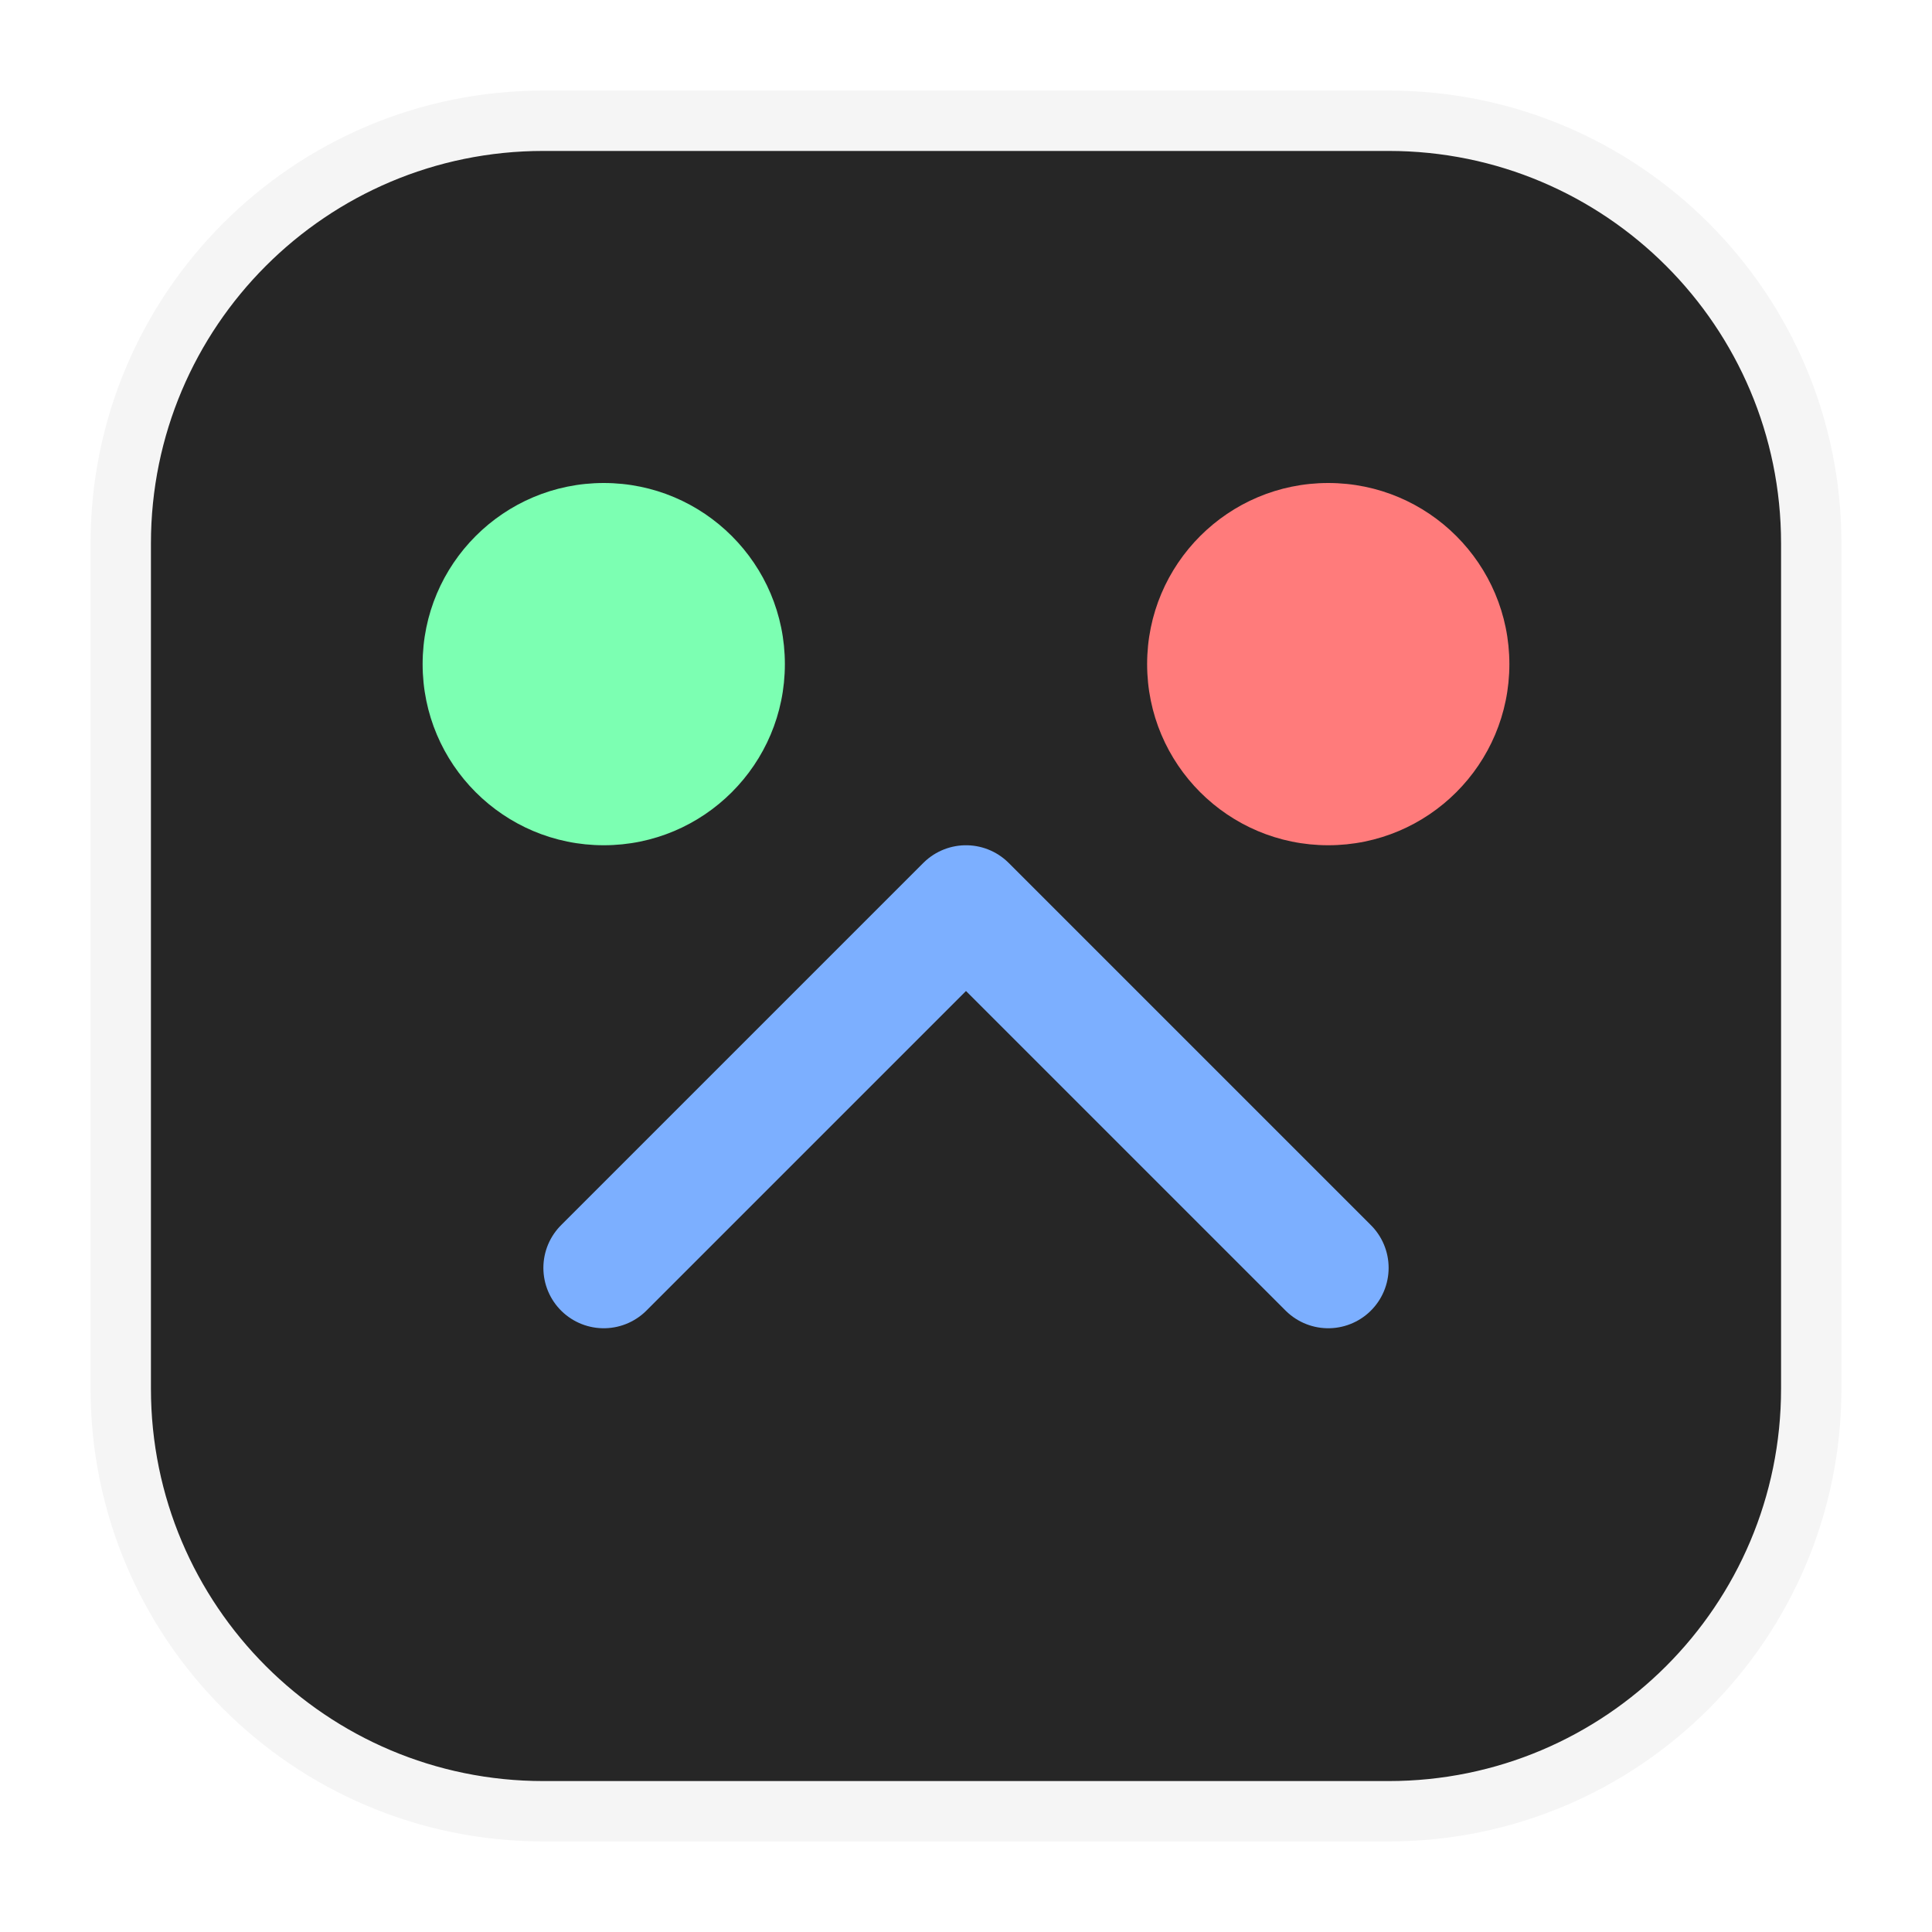
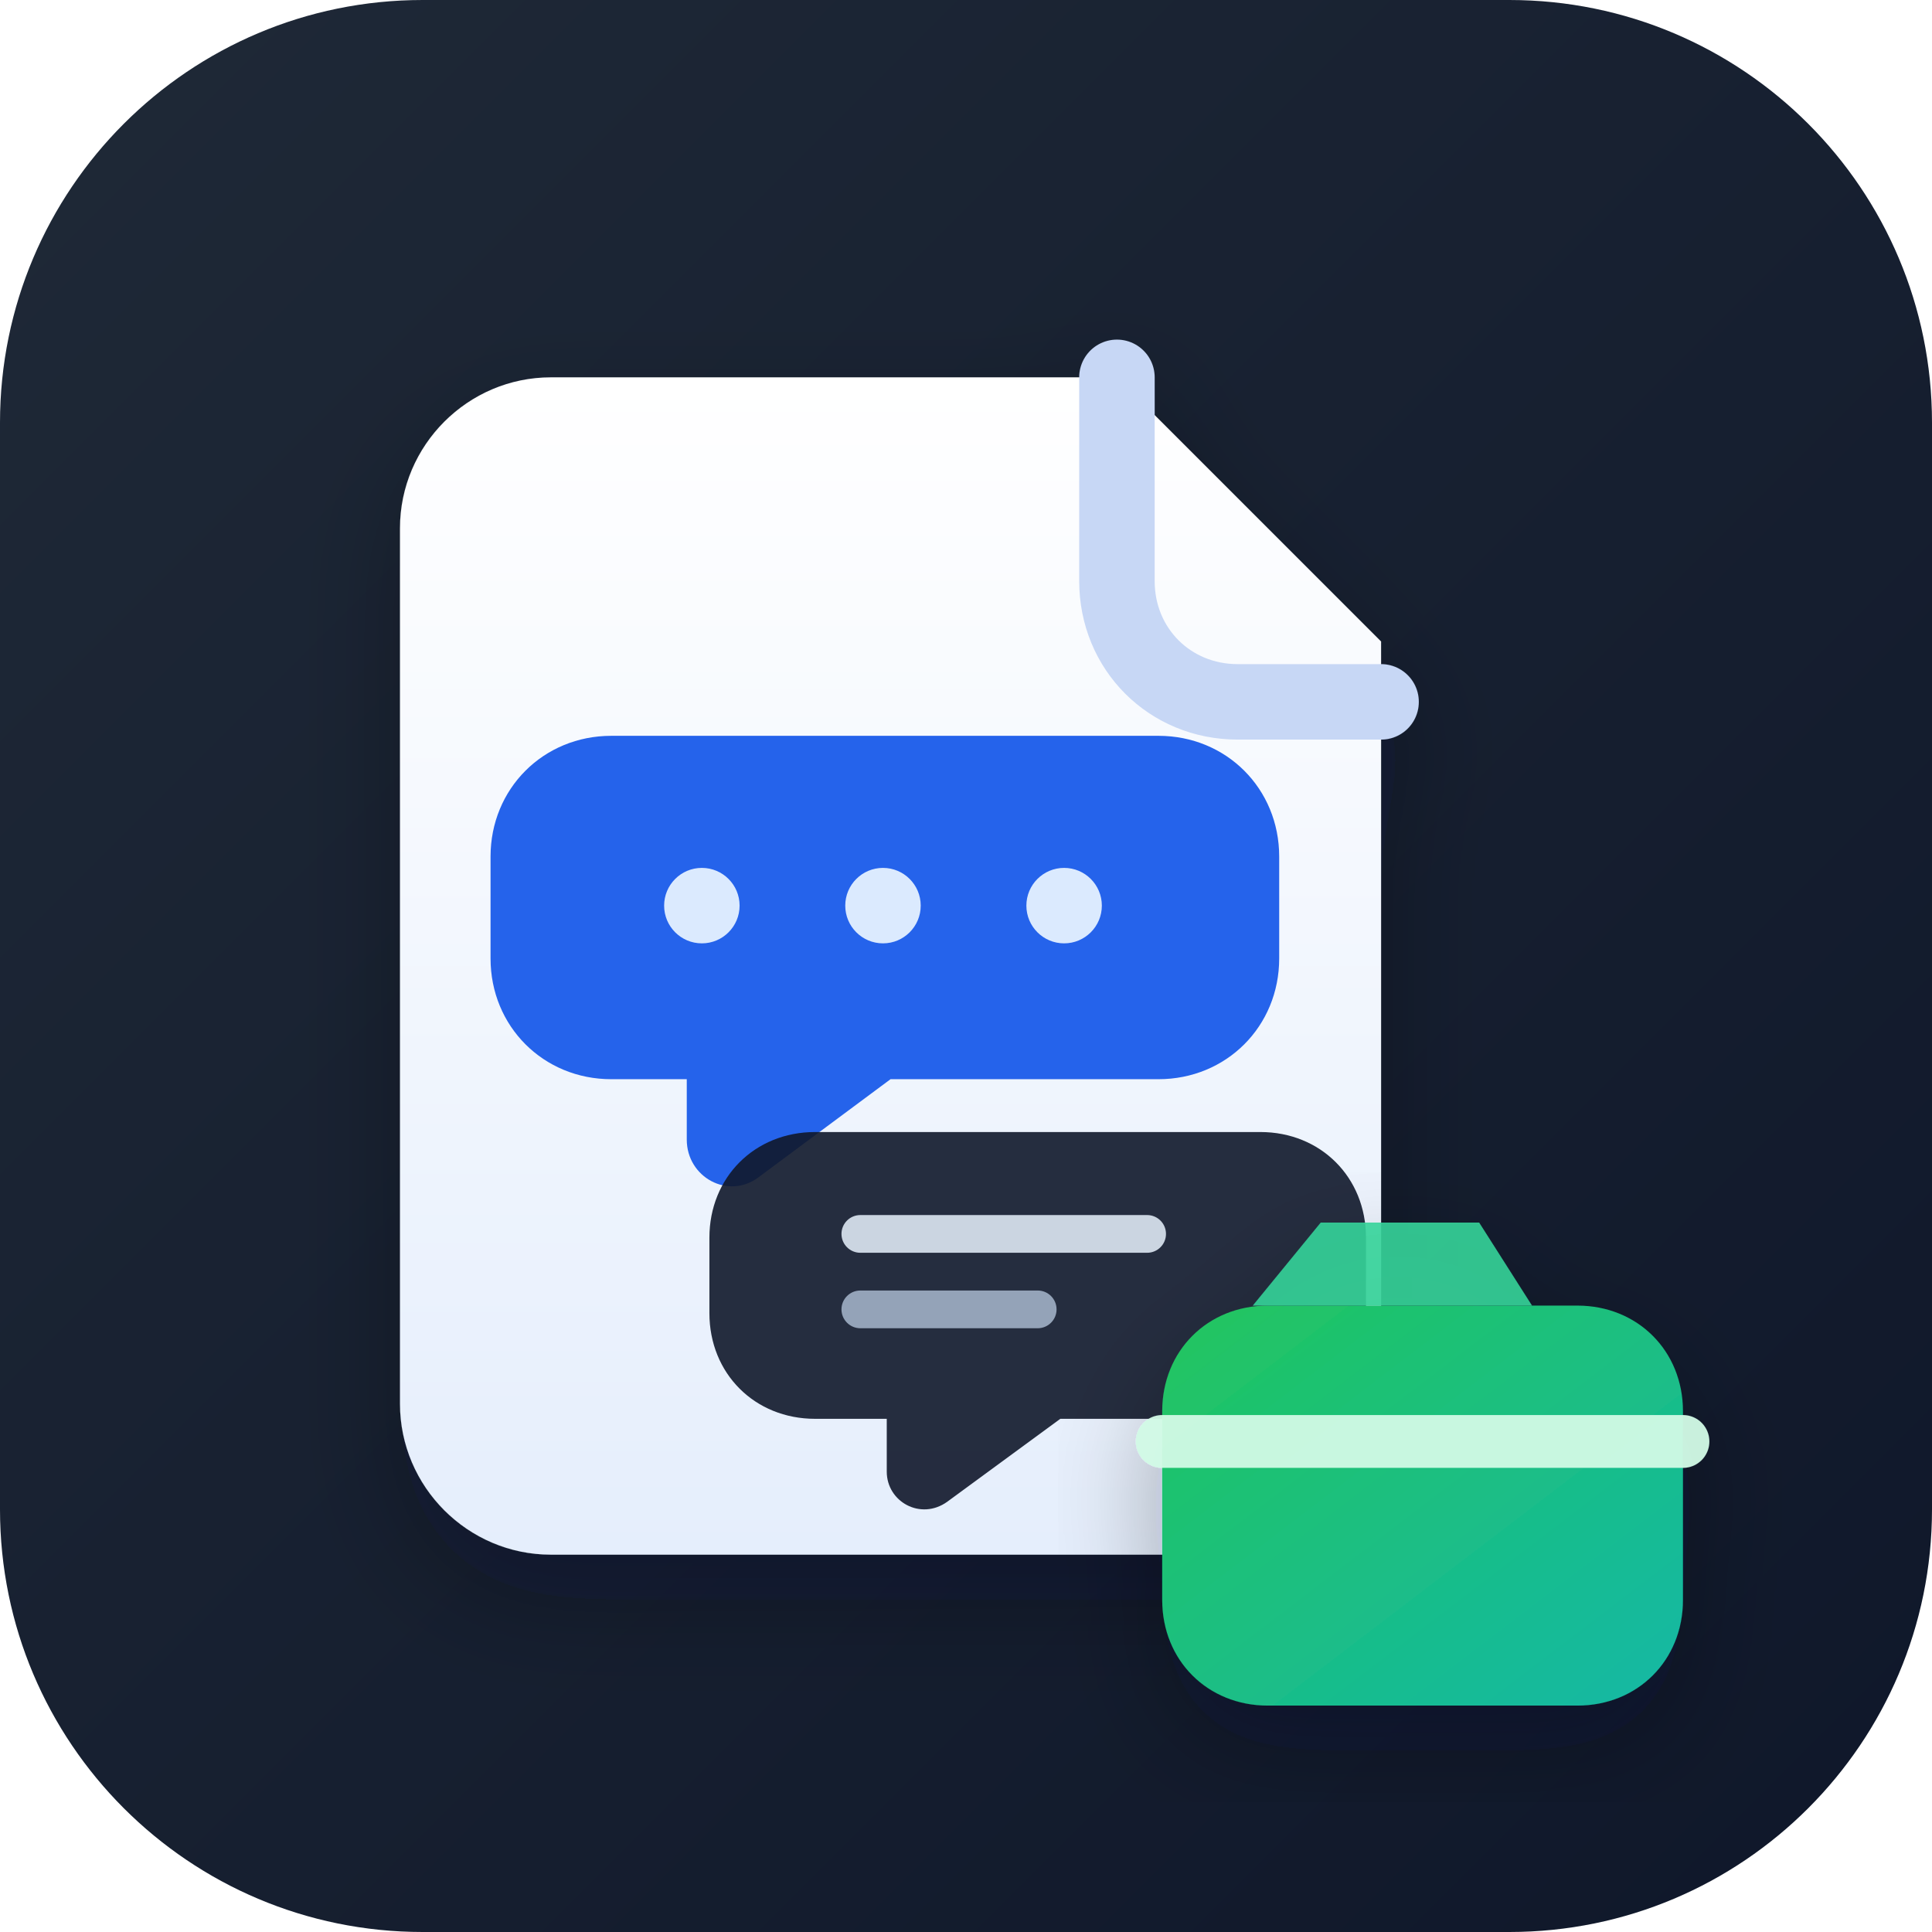
- <svg xmlns="http://www.w3.org/2000/svg" width="64" height="64" viewBox="0 0 64 64">
-   <rect x="4" y="4" width="56" height="56" rx="14" fill="#262626" stroke="#F5F5F5" stroke-width="2" />
-   <circle cx="20" cy="22" r="6" fill="#7CFFB2" />
-   <circle cx="44" cy="22" r="6" fill="#FF7B7B" />
-   <path d="M20 42 L32 30 L44 42" fill="none" stroke="#7CAFFF" stroke-width="4" stroke-linecap="round" stroke-linejoin="round" />
+ <svg xmlns="http://www.w3.org/2000/svg" width="512" height="512" viewBox="0 0 512 512" role="img" aria-labelledby="title desc">
+   <defs>
+     <linearGradient id="bg" x1="0" y1="0" x2="1" y2="1">
+       <stop offset="0%" stop-color="#1f2937" />
+       <stop offset="100%" stop-color="#0f172a" />
+     </linearGradient>
+     <linearGradient id="paper" x1="0" y1="0" x2="0" y2="1">
+       <stop offset="0%" stop-color="#ffffff" />
+       <stop offset="100%" stop-color="#e5eefc" />
+     </linearGradient>
+     <linearGradient id="accent" x1="0" y1="0" x2="1" y2="1">
+       <stop offset="0%" stop-color="#22c55e" />
+       <stop offset="100%" stop-color="#14b8a6" />
+     </linearGradient>
+     <filter id="shadow" x="-20%" y="-20%" width="140%" height="140%">
+       <feDropShadow dx="0" dy="12" stdDeviation="14" flood-color="#020617" flood-opacity="0.28" />
+     </filter>
+   </defs>
+   <rect width="512" height="512" rx="112" fill="url(#bg)" />
+   <g filter="url(#shadow)">
+     <path d="M146 100h150l70 70v202c0 22-18 40-40 40H146c-22 0-40-18-40-40V140c0-22 18-40 40-40z" fill="url(#paper)" />
+     <path d="M296 100v54c0 18 14 32 32 32h38" fill="none" stroke="#c7d7f5" stroke-width="20" stroke-linecap="round" stroke-linejoin="round" />
+   </g>
+   <g>
+     <path d="M162 195h145c18 0 32 14 32 32v27c0 18-14 32-32 32h-71l-35 26c-8 6-19 0-19-10v-16h-20c-18 0-32-14-32-32v-27c0-18 14-32 32-32z" fill="#2563eb" />
+     <circle cx="186" cy="240" r="10" fill="#dbeafe" />
+     <circle cx="234" cy="240" r="10" fill="#dbeafe" />
+     <circle cx="282" cy="240" r="10" fill="#dbeafe" />
+   </g>
+   <g>
+     <path d="M216 300h118c16 0 28 12 28 28v20c0 16-12 28-28 28h-53l-30 22c-7 5-16 0-16-8v-14h-19c-16 0-28-12-28-28v-20c0-16 12-28 28-28z" fill="#0f172a" opacity="0.9" />
+     <rect x="223" y="322" width="86" height="10" rx="5" fill="#cbd5e1" />
+     <rect x="223" y="342" width="57" height="10" rx="5" fill="#94a3b8" />
+   </g>
+   <g filter="url(#shadow)">
+     <path d="M336 346h82c16 0 28 12 28 28v50c0 16-12 28-28 28h-82c-16 0-28-12-28-28v-50c0-16 12-28 28-28z" fill="url(#accent)" />
+     <path d="M308 382h138" stroke="#d1fae5" stroke-width="14" stroke-linecap="round" opacity="0.95" />
+     <path d="M332 346l18-22h42l14 22" fill="#34d399" opacity="0.9" />
+   </g>
</svg>
